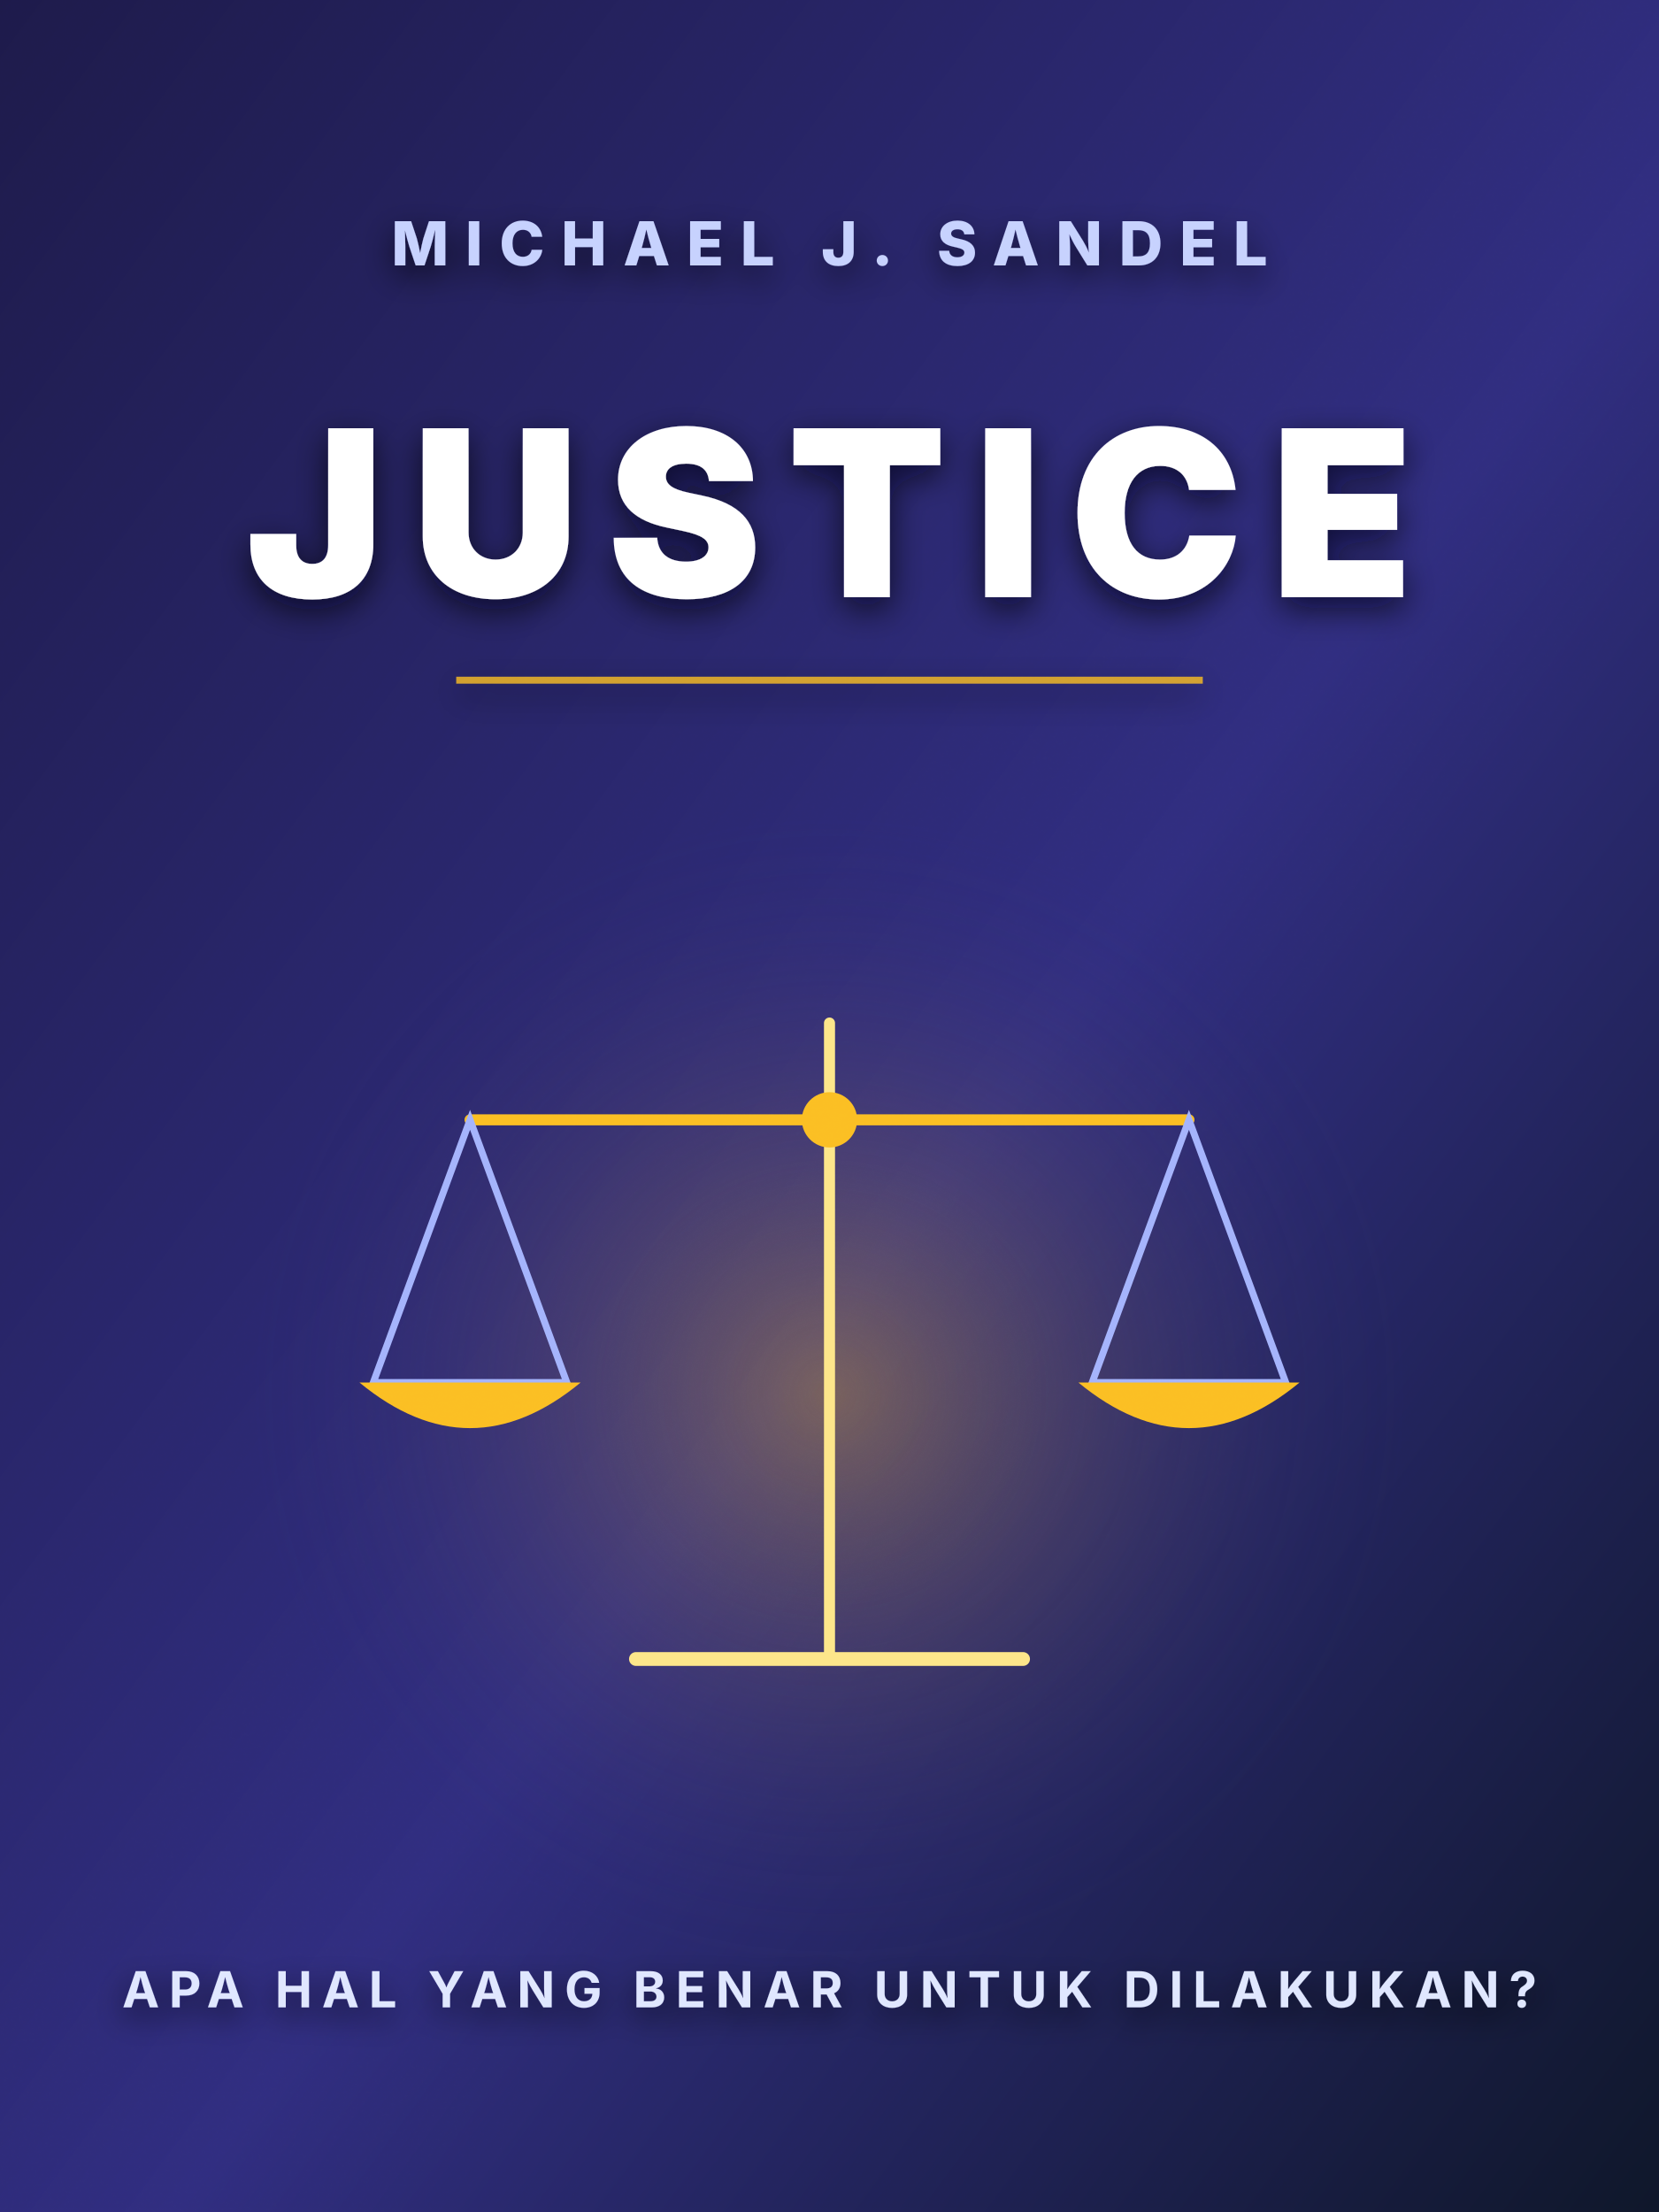
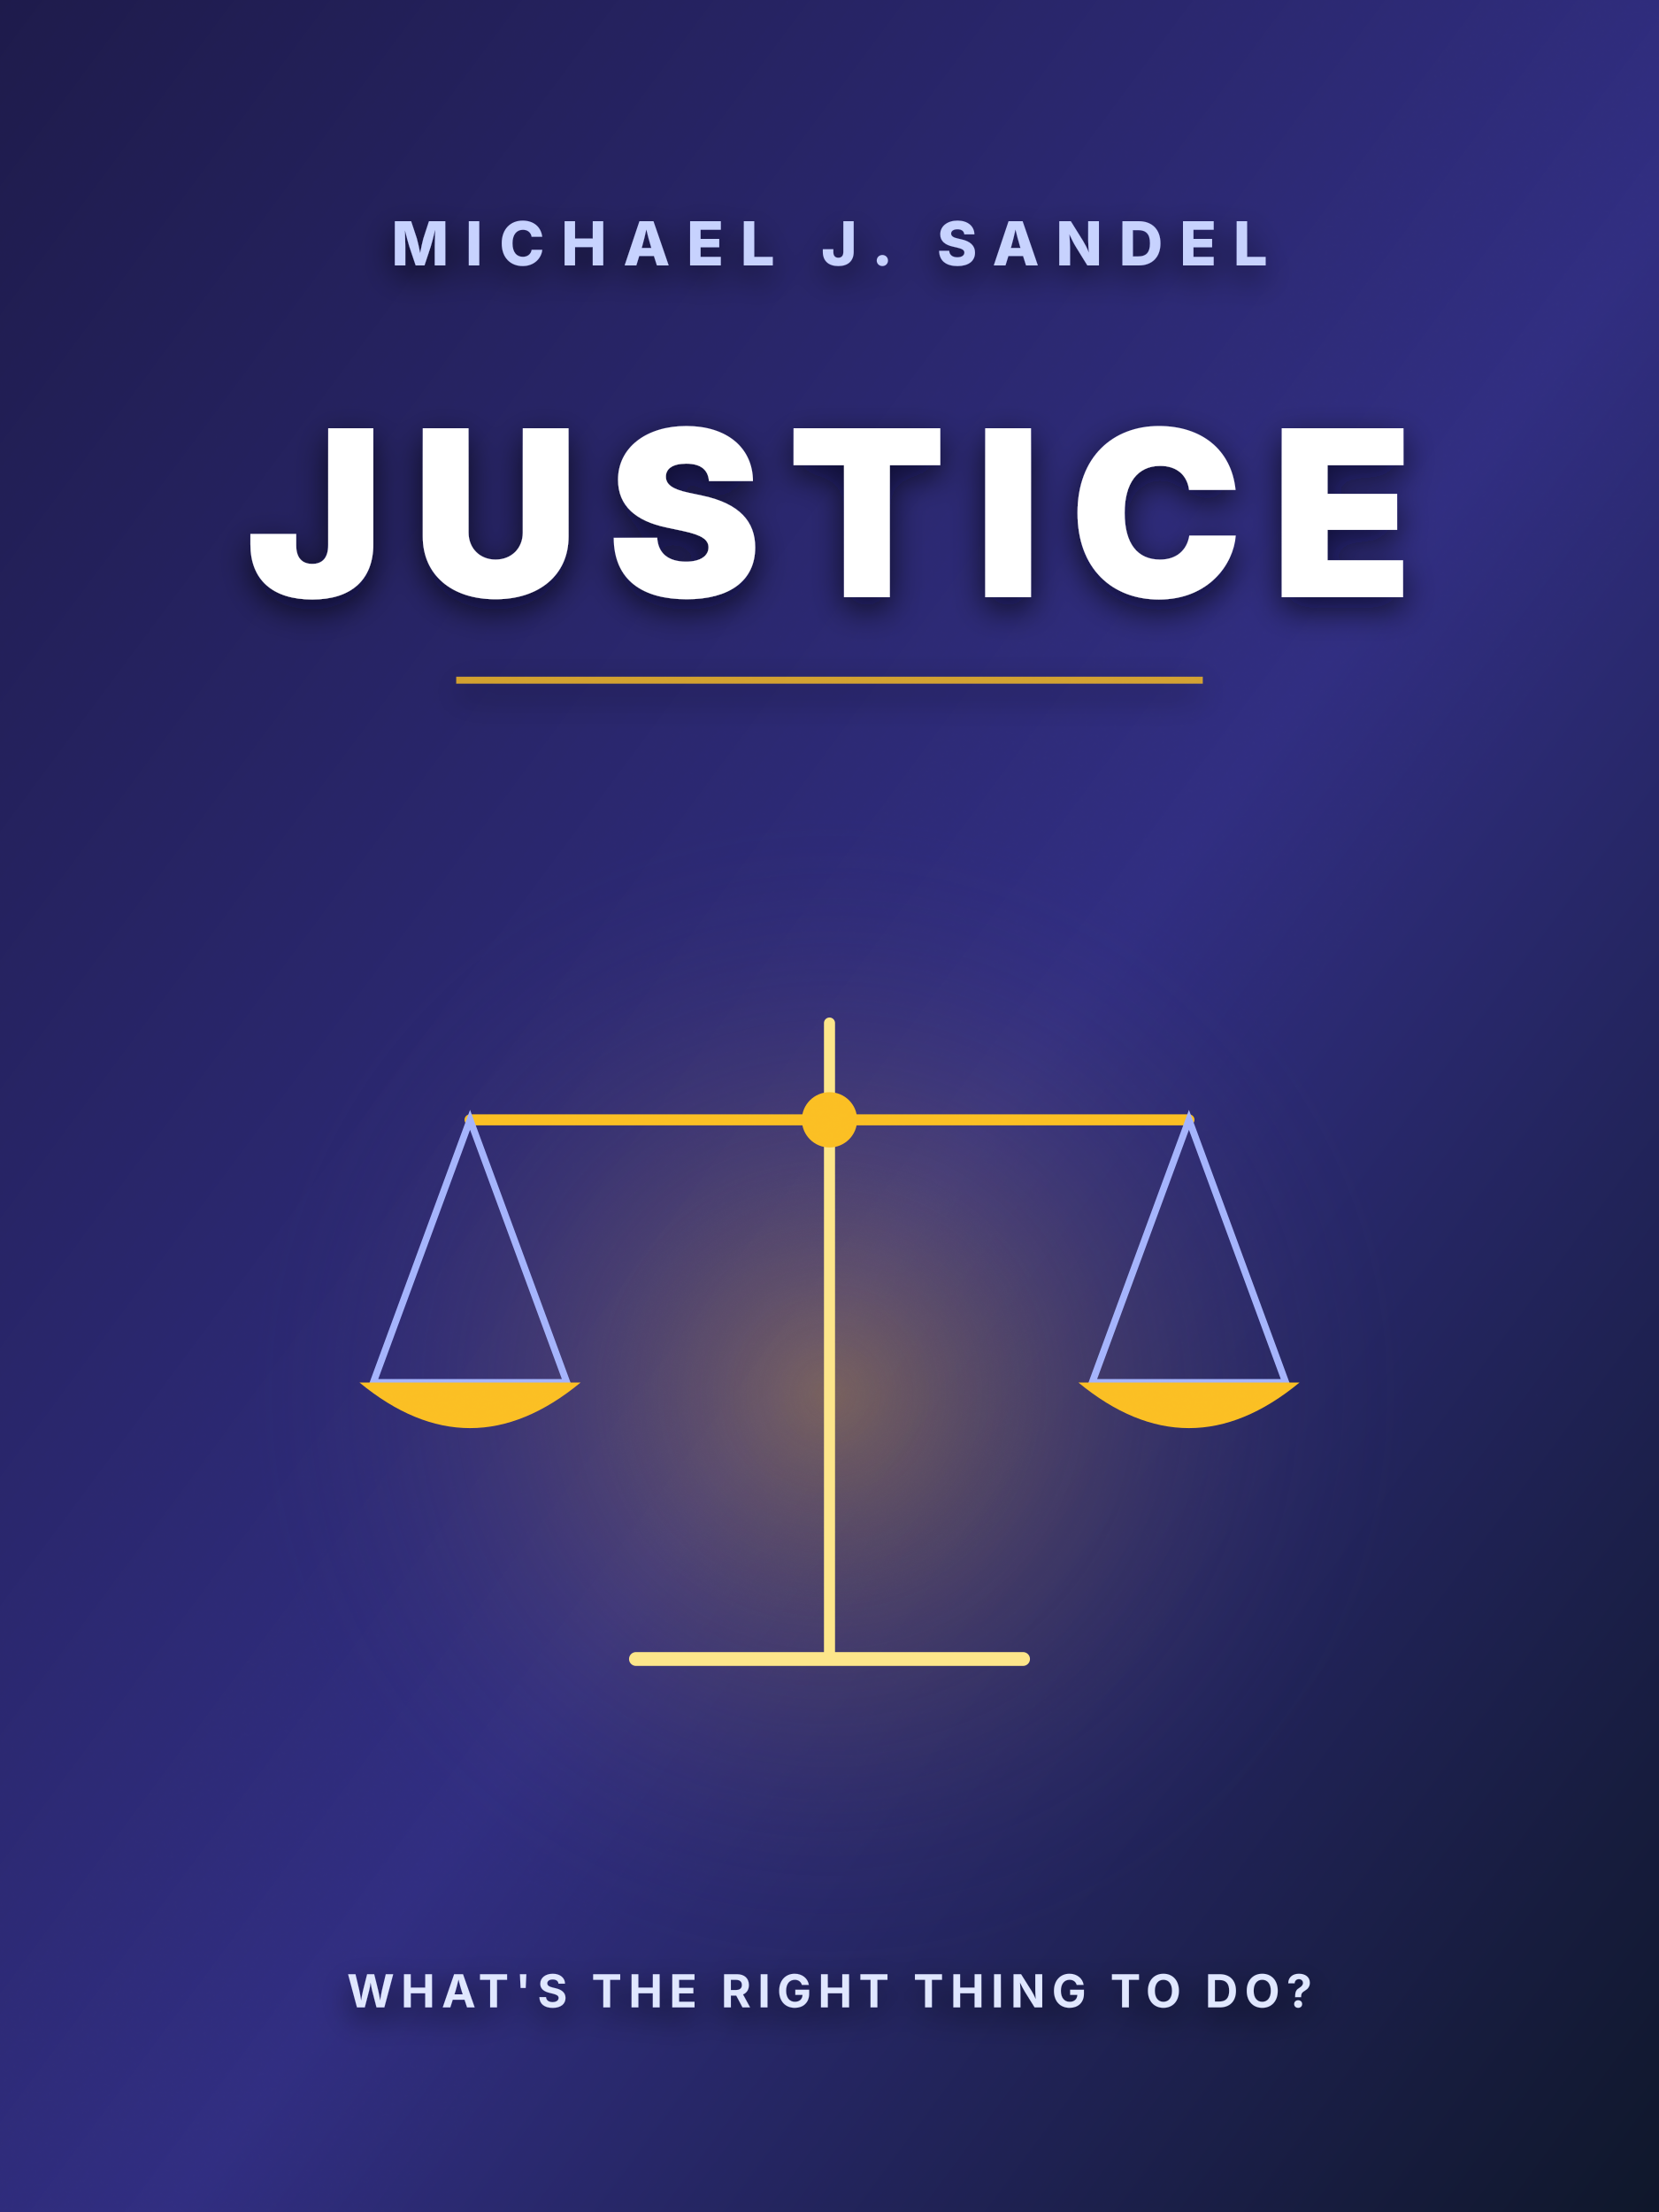
<svg xmlns="http://www.w3.org/2000/svg" viewBox="0 0 600 800" width="600" height="800">
  <defs>
    <linearGradient id="bgGrad" x1="0" y1="0" x2="1" y2="1">
      <stop offset="0%" stop-color="#1E1B4B" />
      <stop offset="55%" stop-color="#312E81" />
      <stop offset="100%" stop-color="#0F172A" />
    </linearGradient>
    <radialGradient id="glow" cx="50%" cy="54%" r="44%">
      <stop offset="0%" stop-color="#FBBF24" stop-opacity="0.36" />
      <stop offset="100%" stop-color="#312E81" stop-opacity="0" />
    </radialGradient>
    <filter id="textShadow" x="-20%" y="-20%" width="140%" height="140%">
      <feDropShadow dx="0" dy="4" stdDeviation="6" flood-color="#020617" flood-opacity="0.7" />
    </filter>
    <filter id="grain" x="0%" y="0%" width="100%" height="100%">
      <feTurbulence type="fractalNoise" baseFrequency="0.75" numOctaves="3" stitchTiles="stitch" />
      <feColorMatrix type="matrix" values="1 0 0 0 0  0 1 0 0 0  0 0 1 0 0  0 0 0 0.06 0" />
    </filter>
  </defs>
  <rect width="600" height="800" fill="url(#bgGrad)" />
  <circle cx="300" cy="485" r="240" fill="url(#glow)" />
  <g transform="translate(300, 485)" fill="none">
    <line x1="0" y1="-115" x2="0" y2="115" stroke="#FDE68A" stroke-width="4" stroke-linecap="round" />
    <line x1="-70" y1="115" x2="70" y2="115" stroke="#FDE68A" stroke-width="5" stroke-linecap="round" />
    <line x1="-130" y1="-80" x2="130" y2="-80" stroke="#FBBF24" stroke-width="4" stroke-linecap="round" />
    <path d="M-130 -80 L-165 15 L-95 15 Z" stroke="#A5B4FC" stroke-width="2.5" />
    <path d="M130 -80 L95 15 L165 15 Z" stroke="#A5B4FC" stroke-width="2.5" />
    <path d="M-170 15 Q-130 48 -90 15 Z" fill="#FBBF24" />
    <path d="M90 15 Q130 48 170 15 Z" fill="#FBBF24" />
    <circle cx="0" cy="-80" r="10" fill="#FBBF24" />
  </g>
  <g filter="url(#textShadow)" text-anchor="middle" font-family="'Inter', 'Segoe UI', system-ui, -apple-system, sans-serif">
    <text x="300" y="96" fill="#C7D2FE" font-size="22" font-weight="800" letter-spacing="6">MICHAEL J. SANDEL</text>
    <text x="300" y="216" fill="#FFFFFF" font-size="84" font-weight="900" letter-spacing="10">JUSTICE</text>
    <line x1="165" y1="246" x2="435" y2="246" stroke="#FBBF24" stroke-width="2.5" opacity="0.8" />
-     <text x="300" y="726" fill="#E0E7FF" font-size="18" font-weight="700" letter-spacing="3.5">APA HAL YANG BENAR UNTUK DILAKUKAN?</text>
+     <text x="300" y="726" fill="#E0E7FF" font-size="16.5" font-weight="700" letter-spacing="2.4">WHAT'S THE RIGHT THING TO DO?</text>
  </g>
  <rect width="600" height="800" fill="#FFFFFF" filter="url(#grain)" opacity="0.35" style="mix-blend-mode: overlay;" />
</svg>
